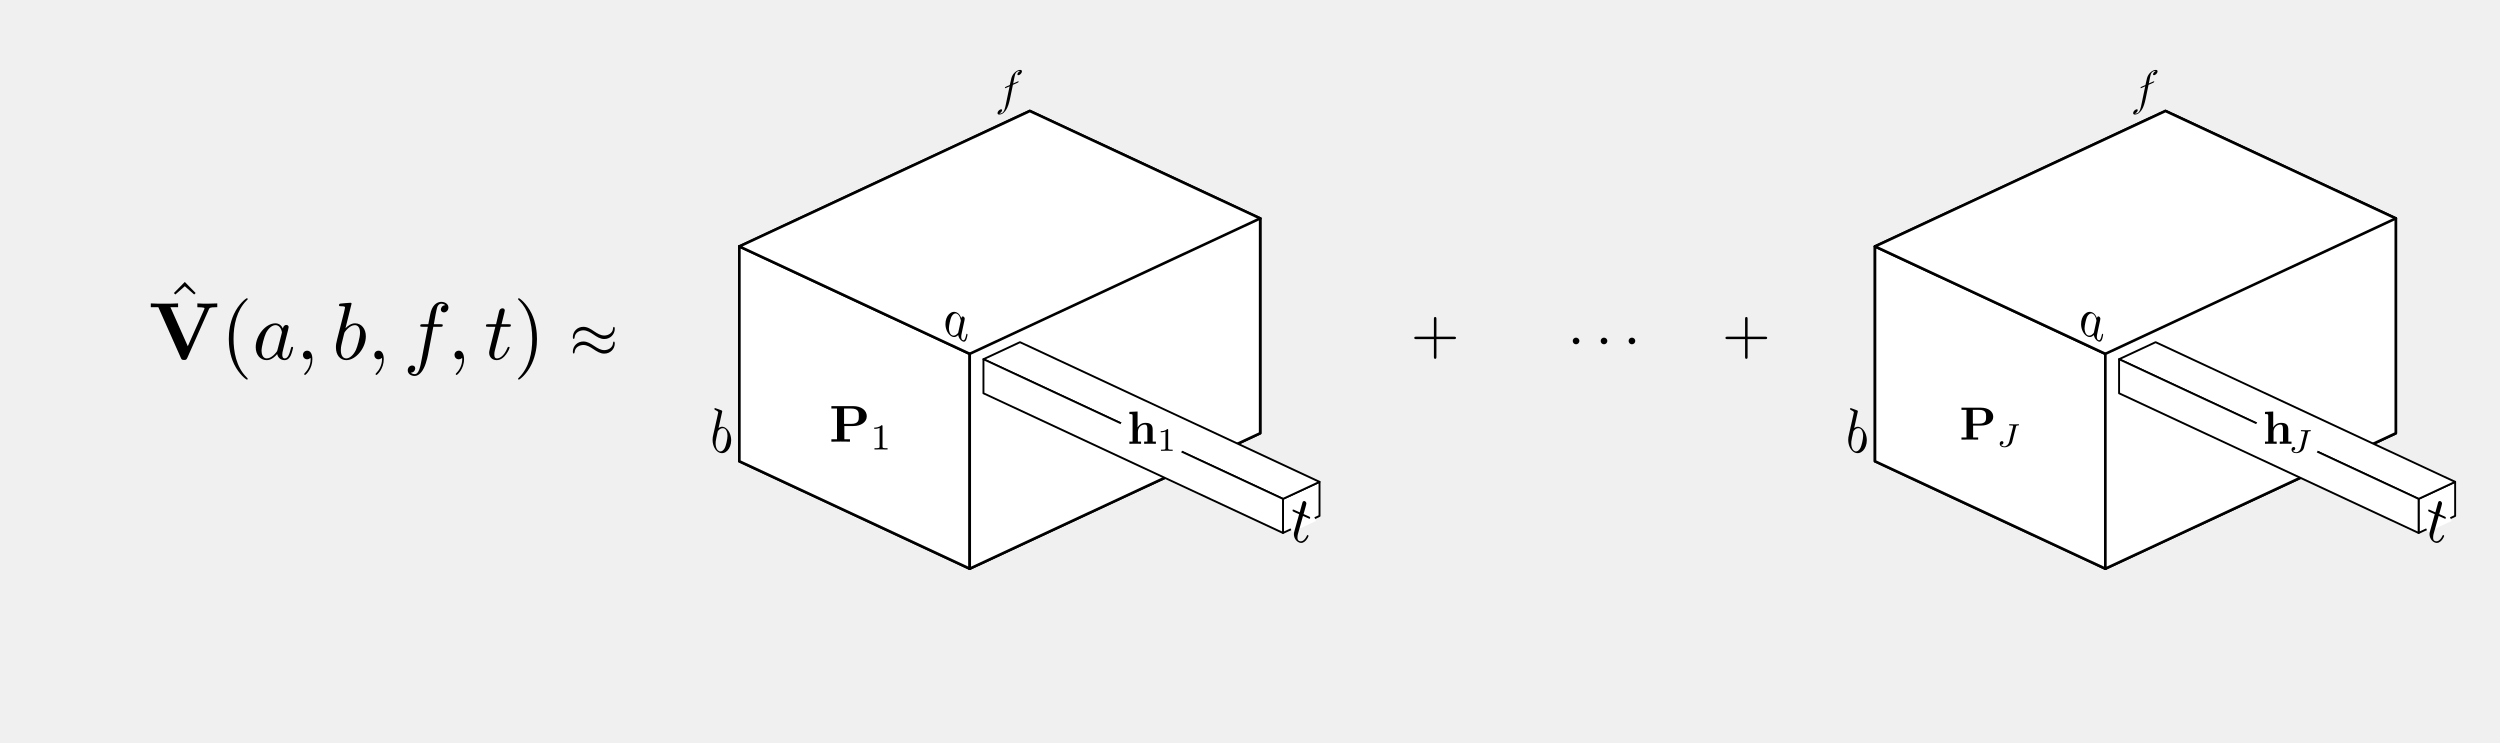
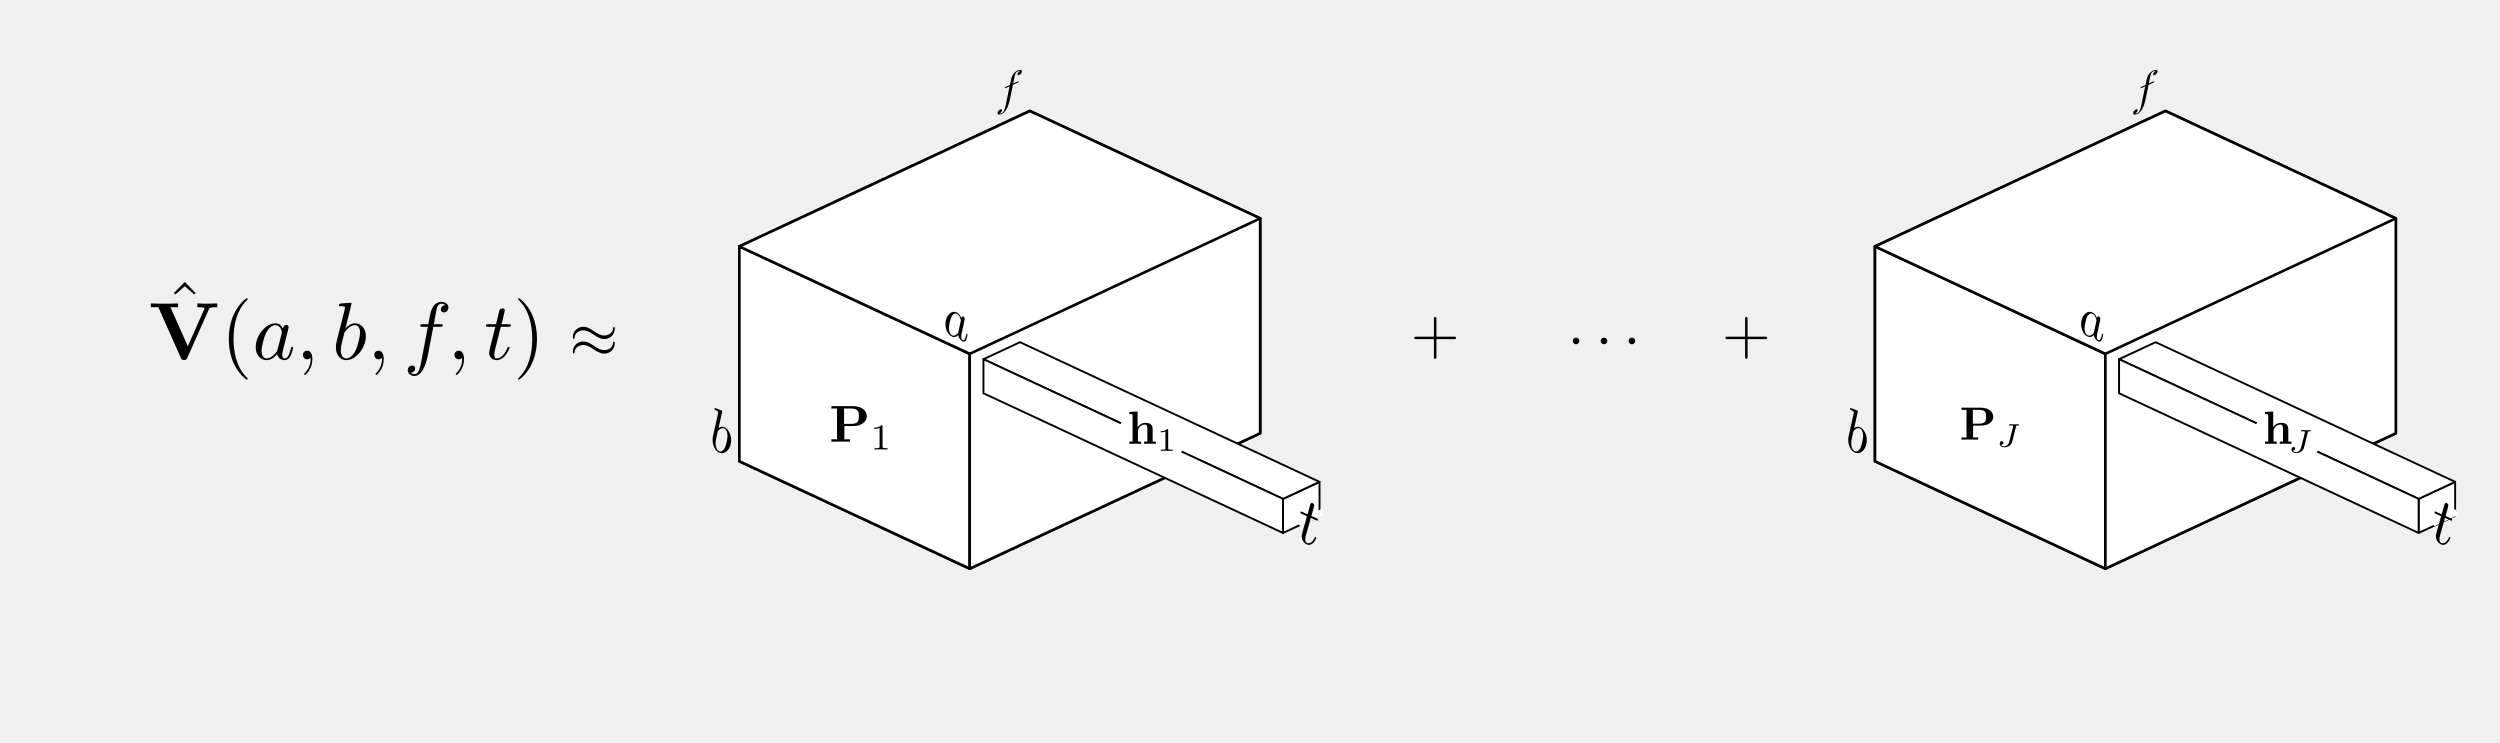
<svg xmlns="http://www.w3.org/2000/svg" width="100%" height="100%" viewBox="0 0 1280 380" version="1.1" xml:space="preserve" style="fill-rule:evenodd;clip-rule:evenodd;stroke-linejoin:round;stroke-miterlimit:1.414;">
  <path d="M518.609,43.441l2.172,-0.967c0.479,-0.213 0.733,-0.326 0.73,-0.737c-0.002,-0.228 -0.256,-0.115 -0.679,0.073l-2.087,0.929l0.519,-2.565c0.082,-0.471 0.438,-2.094 0.577,-2.385c0.223,-0.489 0.644,-0.996 1.18,-1.235c0.113,-0.05 0.761,-0.339 1.243,-0.187c-1.099,0.581 -1.348,1.401 -1.345,1.72c0.003,0.457 0.456,0.507 0.936,0.293c0.648,-0.288 1.378,-1.071 1.373,-1.847c-0.007,-0.935 -1.167,-0.899 -2.211,-0.435c-0.846,0.377 -2.451,1.48 -3.169,3.814c-0.167,0.509 -0.221,0.739 -0.823,3.593l-1.749,0.778c-0.48,0.214 -0.762,0.339 -0.759,0.727c0.002,0.251 0.228,0.15 0.707,-0.063l1.692,-0.753l-1.859,8.906c-0.437,2.186 -0.847,4.245 -2.144,4.822c-0.113,0.05 -0.733,0.327 -1.216,0.152c1.156,-0.56 1.377,-1.391 1.374,-1.71c-0.003,-0.456 -0.456,-0.506 -0.935,-0.293c-0.677,0.301 -1.408,1.061 -1.402,1.837c0.007,0.935 1.139,0.912 2.182,0.448c1.382,-0.615 2.389,-2.276 2.834,-3.253c0.781,-1.629 1.355,-4.356 1.382,-4.529l1.477,-7.133" style="fill:#000;fill-rule:nonzero;" />
  <path d="M1100.05,43.441l2.172,-0.967c0.48,-0.213 0.733,-0.326 0.73,-0.737c-0.001,-0.228 -0.255,-0.115 -0.678,0.073l-2.087,0.929l0.519,-2.565c0.081,-0.471 0.437,-2.094 0.577,-2.385c0.223,-0.489 0.643,-0.996 1.179,-1.235c0.113,-0.05 0.762,-0.339 1.244,-0.187c-1.099,0.581 -1.348,1.401 -1.346,1.72c0.003,0.457 0.456,0.507 0.936,0.293c0.649,-0.288 1.379,-1.071 1.373,-1.847c-0.007,-0.935 -1.167,-0.899 -2.21,-0.435c-0.846,0.377 -2.451,1.48 -3.17,3.814c-0.166,0.509 -0.221,0.739 -0.823,3.593l-1.749,0.778c-0.479,0.214 -0.761,0.339 -0.758,0.727c0.002,0.251 0.227,0.15 0.707,-0.063l1.692,-0.753l-1.86,8.906c-0.437,2.186 -0.846,4.245 -2.144,4.822c-0.112,0.05 -0.733,0.327 -1.215,0.152c1.156,-0.56 1.376,-1.391 1.374,-1.71c-0.003,-0.456 -0.456,-0.506 -0.936,-0.293c-0.677,0.301 -1.407,1.061 -1.401,1.837c0.006,0.935 1.138,0.912 2.182,0.448c1.382,-0.615 2.388,-2.276 2.834,-3.253c0.78,-1.629 1.355,-4.356 1.382,-4.529l1.476,-7.133" style="fill:#000;fill-rule:nonzero;" />
  <g id="rescal_factor_R">
    <path id="path6260" d="M378.549,126.171l0,109.996l117.943,54.998l0,-109.996l-117.943,-54.998Z" style="fill:#fff;fill-rule:nonzero;stroke-width:1.35px;stroke:#000;" />
    <path id="path6262" d="M378.549,126.171l148.711,-69.345l117.944,54.998l-56.408,112.387l-210.247,-98.04Z" style="fill:#fff;fill-rule:nonzero;stroke-width:1.35px;stroke:#000;" />
    <path id="path6264" d="M496.492,291.165l148.712,-69.345l0,-109.996l-148.712,69.345l0,109.996Z" style="fill:#fff;fill-rule:nonzero;stroke-width:1.35px;stroke:#000;" />
  </g>
  <g id="rescal_factor_R1">
    <path id="path62601" d="M959.995,126.171l0,109.996l117.943,54.998l0,-109.996l-117.943,-54.998Z" style="fill:#fff;fill-rule:nonzero;stroke-width:1.35px;stroke:#000;" />
    <path id="path62621" d="M959.995,126.171l148.711,-69.345l117.943,54.998l-56.408,112.387l-210.246,-98.04Z" style="fill:#fff;fill-rule:nonzero;stroke-width:1.35px;stroke:#000;" />
    <path id="path62641" d="M1077.94,291.165l148.711,-69.345l0,-109.996l-148.711,69.345l0,109.996Z" style="fill:#fff;fill-rule:nonzero;stroke-width:1.35px;stroke:#000;" />
  </g>
  <g id="rescal_factor_R2">
    <path id="path62602" d="M378.549,126.171l0,109.996l117.943,54.998l0,-109.996l-117.943,-54.998Z" style="fill:#fff;fill-rule:nonzero;stroke-width:1.35px;stroke:#000;" />
    <path id="path62622" d="M378.549,126.171l148.711,-69.345l117.944,54.998l-56.408,112.387l-210.247,-98.04Z" style="fill:#fff;fill-rule:nonzero;stroke-width:1.35px;stroke:#000;" />
    <path id="path62642" d="M496.492,291.165l148.712,-69.345l0,-109.996l-148.712,69.345l0,109.996Z" style="fill:#fff;fill-rule:nonzero;stroke-width:1.35px;stroke:#000;" />
  </g>
  <g id="rescal_factor_R3">
    <path id="path62603" d="M959.995,126.171l0,109.996l117.943,54.998l0,-109.996l-117.943,-54.998Z" style="fill:#fff;fill-rule:nonzero;stroke-width:1.35px;stroke:#000;" />
    <path id="path62623" d="M959.995,126.171l148.711,-69.345l117.943,54.998l-56.408,112.387l-210.246,-98.04Z" style="fill:#fff;fill-rule:nonzero;stroke-width:1.35px;stroke:#000;" />
    <path id="path62643" d="M1077.94,291.165l148.711,-69.345l0,-109.996l-148.711,69.345l0,109.996Z" style="fill:#fff;fill-rule:nonzero;stroke-width:1.35px;stroke:#000;" />
  </g>
  <path d="M735.452,173.641l8.985,0c0.431,0 1.042,0 1.042,-0.647c0,-0.611 -0.611,-0.611 -1.042,-0.611l-8.985,0l0,-9.021c0,-0.467 0,-1.078 -0.647,-1.078c-0.647,0 -0.647,0.611 -0.647,1.078l0,9.021l-9.02,0c-0.432,0 -1.043,0 -1.043,0.611c0,0.647 0.611,0.647 1.043,0.647l9.02,0l0,9.02c0,0.467 0,1.078 0.647,1.078c0.647,0 0.647,-0.611 0.647,-1.078l0,-9.02" style="fill:#000;fill-rule:nonzero;" />
  <path d="M894.775,173.641l8.985,0c0.431,0 1.042,0 1.042,-0.647c0,-0.611 -0.611,-0.611 -1.042,-0.611l-8.985,0l0,-9.021c0,-0.467 0,-1.078 -0.647,-1.078c-0.647,0 -0.647,0.611 -0.647,1.078l0,9.021l-9.02,0c-0.432,0 -1.043,0 -1.043,0.611c0,0.647 0.611,0.647 1.043,0.647l9.02,0l0,9.02c0,0.467 0,1.078 0.647,1.078c0.647,0 0.647,-0.611 0.647,-1.078l0,-9.02" style="fill:#000;fill-rule:nonzero;" />
  <path d="M314.758,168.336c0,-0.683 -0.216,-0.97 -0.431,-0.97c-0.144,0 -0.431,0.144 -0.467,0.862c-0.144,2.229 -2.372,3.558 -4.457,3.558c-1.869,0 -3.486,-1.006 -5.175,-2.12c-1.725,-1.186 -3.45,-2.336 -5.571,-2.336c-2.983,0 -5.355,2.3 -5.355,5.247c0,0.719 0.252,0.97 0.468,0.97c0.287,0 0.431,-0.611 0.431,-0.754c0.179,-2.696 2.803,-3.666 4.456,-3.666c1.869,0 3.486,1.006 5.176,2.12c1.725,1.186 3.45,2.336 5.57,2.336c2.983,0 5.355,-2.3 5.355,-5.247ZM314.758,175.848c0,-0.935 -0.395,-0.971 -0.431,-0.971c-0.144,0 -0.431,0.144 -0.467,0.863c-0.144,2.228 -2.372,3.522 -4.457,3.522c-1.869,0 -3.486,-1.007 -5.175,-2.121c-1.725,-1.15 -3.45,-2.3 -5.571,-2.3c-2.983,0 -5.355,2.264 -5.355,5.247c0,0.683 0.252,0.935 0.468,0.935c0.287,0 0.431,-0.611 0.431,-0.719c0.179,-2.695 2.803,-3.666 4.456,-3.666c1.869,0 3.486,1.006 5.176,2.121c1.725,1.15 3.45,2.3 5.57,2.3c3.055,0 5.355,-2.372 5.355,-5.211" style="fill:#000;fill-rule:nonzero;" />
  <path d="M808.656,174.555c0,-0.899 -0.791,-1.689 -1.725,-1.689c-0.935,0 -1.689,0.79 -1.689,1.689c0,0.934 0.754,1.725 1.689,1.725c0.934,0 1.725,-0.791 1.725,-1.725" style="fill:#000;fill-rule:nonzero;" />
  <path d="M822.96,174.555c0,-0.899 -0.791,-1.689 -1.725,-1.689c-0.935,0 -1.689,0.79 -1.689,1.689c0,0.934 0.754,1.725 1.689,1.725c0.934,0 1.725,-0.791 1.725,-1.725" style="fill:#000;fill-rule:nonzero;" />
  <path d="M837.264,174.555c0,-0.899 -0.791,-1.689 -1.726,-1.689c-0.934,0 -1.689,0.79 -1.689,1.689c0,0.934 0.755,1.725 1.689,1.725c0.935,0 1.726,-0.791 1.726,-1.725" style="fill:#000;fill-rule:nonzero;" />
  <path d="M492.189,162.924c-0.455,-1.304 -1.181,-2.433 -2.283,-2.935c-2.891,-1.316 -5.892,1.673 -5.836,6.054c0.037,2.809 1.439,5.41 3.339,6.275c0.496,0.226 1.734,0.689 3.193,-0.774c0.209,1.359 1.076,2.717 2.26,3.257c0.881,0.401 1.423,-0.017 1.824,-0.799c0.399,-0.882 0.678,-2.584 0.678,-2.651c-0.004,-0.301 -0.225,-0.401 -0.28,-0.426c-0.248,-0.113 -0.273,0.008 -0.351,0.372c-0.388,1.785 -0.806,3.324 -1.825,2.86c-0.661,-0.301 -0.753,-1.108 -0.761,-1.71c-0.008,-0.635 0.044,-0.878 0.302,-2.057c0.259,-1.145 0.283,-1.434 0.516,-2.458l0.828,-3.779c0.154,-0.761 0.153,-0.828 0.152,-0.928c-0.007,-0.535 -0.314,-0.974 -0.727,-1.162c-0.578,-0.264 -0.955,0.23 -1.029,0.861ZM490.691,169.956c-0.103,0.485 -0.102,0.551 -0.481,0.878c-1.053,1.149 -2.066,1.154 -2.754,0.84c-1.24,-0.564 -1.591,-2.353 -1.606,-3.524c-0.019,-1.472 0.732,-4.82 1.265,-5.941c0.748,-1.421 1.836,-2.023 2.827,-1.572c1.597,0.728 1.987,3.365 1.989,3.533c0.002,0.167 -0.05,0.342 -0.076,0.464l-1.164,5.322" style="fill:#000;fill-rule:nonzero;" />
  <path d="M1073.63,162.924c-0.454,-1.304 -1.181,-2.433 -2.282,-2.935c-2.892,-1.316 -5.892,1.673 -5.836,6.054c0.036,2.809 1.438,5.41 3.339,6.275c0.495,0.226 1.733,0.689 3.193,-0.774c0.209,1.359 1.075,2.717 2.259,3.257c0.881,0.401 1.424,-0.017 1.824,-0.799c0.4,-0.882 0.679,-2.584 0.678,-2.651c-0.004,-0.301 -0.224,-0.401 -0.279,-0.426c-0.248,-0.113 -0.274,0.008 -0.351,0.372c-0.388,1.785 -0.806,3.324 -1.825,2.86c-0.661,-0.301 -0.754,-1.108 -0.761,-1.71c-0.009,-0.635 0.043,-0.878 0.302,-2.057c0.259,-1.145 0.282,-1.434 0.516,-2.458l0.827,-3.779c0.155,-0.761 0.154,-0.828 0.152,-0.928c-0.006,-0.535 -0.313,-0.974 -0.726,-1.162c-0.579,-0.264 -0.956,0.23 -1.03,0.861ZM1072.14,169.956c-0.103,0.485 -0.103,0.551 -0.482,0.878c-1.053,1.149 -2.066,1.154 -2.754,0.84c-1.239,-0.564 -1.591,-2.353 -1.606,-3.524c-0.019,-1.472 0.732,-4.82 1.265,-5.941c0.749,-1.421 1.836,-2.023 2.827,-1.572c1.598,0.728 1.987,3.365 1.99,3.533c0.002,0.167 -0.051,0.342 -0.077,0.464l-1.163,5.322" style="fill:#000;fill-rule:nonzero;" />
  <path d="M369.776,210.643c0,-0.035 -0.001,-0.351 -0.318,-0.499c-0.606,-0.282 -2.48,-0.909 -3.173,-1.161c-0.202,-0.059 -0.49,-0.158 -0.489,0.404c0.001,0.351 0.231,0.459 0.635,0.647c1.241,0.577 1.299,0.85 1.299,1.166c0.001,0.211 -0.228,1.157 -0.371,1.757l-2.088,9.277c-0.315,1.433 -0.43,1.871 -0.428,2.995c0.005,2.986 1.393,5.563 3.297,6.449c3.058,1.424 6.223,-1.771 6.216,-6.302c-0.005,-2.881 -1.394,-5.668 -3.442,-6.622c-1.183,-0.55 -2.249,-0.169 -3.026,0.452l1.888,-8.563ZM367.373,221.388c0.143,-0.635 0.143,-0.67 0.373,-0.914c1.266,-1.447 2.448,-1.388 3.112,-1.079c0.923,0.43 1.617,1.7 1.62,3.703c0.003,1.861 -0.827,5.09 -1.287,6.069c-0.861,1.705 -2.042,2.279 -3.052,1.809c-0.865,-0.403 -1.732,-1.649 -1.736,-3.968c-0.001,-0.597 -0.002,-1.194 0.398,-2.973l0.572,-2.647" style="fill:#000;fill-rule:nonzero;" />
  <path d="M951.221,210.643c0,-0.035 0,-0.351 -0.317,-0.499c-0.606,-0.282 -2.481,-0.909 -3.173,-1.161c-0.202,-0.059 -0.49,-0.158 -0.489,0.404c0,0.351 0.231,0.459 0.635,0.647c1.24,0.577 1.298,0.85 1.299,1.166c0,0.211 -0.229,1.157 -0.372,1.757l-2.088,9.277c-0.315,1.433 -0.429,1.871 -0.427,2.995c0.005,2.986 1.393,5.563 3.297,6.449c3.058,1.424 6.223,-1.771 6.215,-6.302c-0.005,-2.881 -1.393,-5.668 -3.441,-6.622c-1.183,-0.55 -2.249,-0.169 -3.026,0.452l1.887,-8.563ZM948.819,221.388c0.143,-0.635 0.143,-0.67 0.373,-0.914c1.266,-1.447 2.448,-1.388 3.111,-1.079c0.923,0.43 1.617,1.7 1.621,3.703c0.003,1.861 -0.828,5.09 -1.287,6.069c-0.862,1.705 -2.043,2.279 -3.052,1.809c-0.866,-0.403 -1.733,-1.649 -1.737,-3.968c-0.001,-0.597 -0.002,-1.194 0.399,-2.973l0.572,-2.647" style="fill:#000;fill-rule:nonzero;" />
  <rect x="521.535" y="191.567" width="35.601" height="37.404" style="fill:#fff;" />
  <rect x="1102.98" y="191.567" width="35.601" height="37.404" style="fill:#fff;" />
  <g>
    <path d="M94.62,144.356l-5.586,5.68l0.744,0.745l4.842,-4.237l4.795,4.237l0.745,-0.745l-5.54,-5.68" style="fill:#000;fill-rule:nonzero;" />
    <path d="M107.004,158.23c0.233,-0.513 0.419,-0.932 3.445,-0.932l0.791,0l0,-1.955c-1.583,0.047 -3.584,0.14 -4.702,0.14c-1.676,0 -3.864,0 -5.493,-0.14l0,1.955c0.372,0 3.678,0 3.678,0.513c0,0.186 -0.093,0.372 -0.14,0.512l-8.427,18.948l-8.892,-19.973l3.911,0l0,-1.955c-1.583,0.14 -5.587,0.14 -7.356,0.14c-1.629,0 -5.121,0 -6.61,-0.14l0,1.955l3.864,0l11.499,25.885c0.326,0.791 0.512,1.117 1.676,1.117c0.651,0 1.21,0 1.629,-1.024l11.127,-25.046" style="fill:#000;fill-rule:nonzero;" />
    <path d="M126.836,193.984c0,-0.14 0,-0.233 -0.698,-0.931c-5.214,-5.261 -6.564,-13.129 -6.564,-19.507c0,-7.262 1.582,-14.525 6.704,-19.739c0.558,-0.466 0.558,-0.559 0.558,-0.699c0,-0.279 -0.186,-0.418 -0.419,-0.418c-0.419,0 -4.19,2.839 -6.657,8.147c-2.095,4.562 -2.607,9.218 -2.607,12.709c0,3.259 0.465,8.287 2.747,12.989c2.513,5.121 6.098,7.821 6.517,7.821c0.233,0 0.419,-0.093 0.419,-0.372" style="fill:#000;fill-rule:nonzero;" />
    <path d="M144.853,168.192c-0.745,-1.536 -1.955,-2.653 -3.864,-2.653c-4.888,0 -10.056,6.145 -10.056,12.197c0,3.911 2.328,6.657 5.587,6.657c0.791,0 2.886,-0.139 5.4,-3.119c0.326,1.769 1.769,3.119 3.771,3.119c1.49,0 2.421,-0.931 3.119,-2.281c0.698,-1.489 1.257,-4.05 1.257,-4.097c0,-0.419 -0.419,-0.419 -0.512,-0.419c-0.419,0 -0.466,0.14 -0.605,0.745c-0.699,2.7 -1.443,5.168 -3.166,5.168c-1.117,0 -1.257,-1.117 -1.257,-1.909c0,-0.931 0.093,-1.257 0.559,-3.119c0.465,-1.723 0.558,-2.142 0.931,-3.724l1.49,-5.866c0.279,-1.164 0.279,-1.211 0.279,-1.397c0,-0.698 -0.512,-1.117 -1.21,-1.117c-0.978,0 -1.63,0.931 -1.723,1.815ZM142.106,178.993c-0.186,0.745 -0.186,0.838 -0.791,1.536c-1.862,2.282 -3.585,2.98 -4.749,2.98c-2.048,0 -2.653,-2.281 -2.653,-3.911c0,-2.095 1.35,-7.216 2.281,-9.125c1.303,-2.467 3.165,-4.003 4.841,-4.003c2.701,0 3.306,3.398 3.306,3.631c0,0.279 -0.093,0.512 -0.14,0.745l-2.095,8.147" style="fill:#000;fill-rule:nonzero;" />
    <path d="M159.937,183.928c0,-2.747 -1.024,-4.376 -2.654,-4.376c-1.35,0 -2.188,1.024 -2.188,2.188c0,1.117 0.838,2.234 2.188,2.234c0.512,0 1.024,-0.186 1.443,-0.558c0.14,-0.093 0.187,-0.14 0.233,-0.14c0.047,0 0.093,0.047 0.093,0.652c0,3.073 -1.49,5.587 -2.84,6.937c-0.465,0.465 -0.465,0.558 -0.465,0.698c0,0.279 0.186,0.419 0.419,0.419c0.465,0 3.771,-3.212 3.771,-8.054" style="fill:#000;fill-rule:nonzero;" />
    <path d="M180.002,155.483c0,-0.047 0,-0.466 -0.559,-0.466c-0.977,0 -4.003,0.326 -5.074,0.419c-0.326,0.047 -0.792,0.093 -0.792,0.838c0,0.512 0.373,0.512 0.978,0.512c2.002,0 2.095,0.28 2.095,0.699c0,0.279 -0.372,1.722 -0.559,2.607l-3.445,13.547c-0.512,2.095 -0.651,2.794 -0.651,4.237c0,3.957 2.188,6.517 5.307,6.517c4.888,0 10.009,-6.191 10.009,-12.197c0,-3.771 -2.188,-6.657 -5.54,-6.657c-1.909,0 -3.631,1.21 -4.888,2.514l3.119,-12.57ZM176.091,171.265c0.233,-0.931 0.233,-1.024 0.606,-1.49c2.048,-2.7 3.91,-3.305 4.981,-3.305c1.536,0 2.654,1.21 2.654,3.91c0,2.468 -1.397,7.263 -2.142,8.846c-1.35,2.793 -3.305,4.283 -4.888,4.283c-1.443,0 -2.793,-1.117 -2.793,-4.237c0,-0.791 0,-1.582 0.651,-4.19l0.931,-3.817" style="fill:#000;fill-rule:nonzero;" />
    <path d="M196.483,183.928c0,-2.747 -1.025,-4.376 -2.654,-4.376c-1.397,0 -2.188,1.024 -2.188,2.188c0,1.117 0.791,2.234 2.188,2.234c0.512,0 1.024,-0.186 1.443,-0.558c0.14,-0.093 0.186,-0.14 0.232,-0.14c0.047,0 0.093,0.047 0.093,0.652c0,3.073 -1.489,5.587 -2.839,6.937c-0.466,0.465 -0.466,0.558 -0.466,0.698c0,0.279 0.187,0.419 0.419,0.419c0.466,0 3.772,-3.212 3.772,-8.054" style="fill:#000;fill-rule:nonzero;" />
    <path d="M221.855,167.308l3.584,0c0.839,0 1.257,0 1.257,-0.838c0,-0.466 -0.418,-0.466 -1.116,-0.466l-3.446,0l0.838,-4.748c0.186,-0.885 0.745,-3.864 1.025,-4.33c0.372,-0.791 1.07,-1.443 1.955,-1.443c0.185,0 1.257,0 2.048,0.745c-1.863,0.186 -2.281,1.629 -2.281,2.281c0,0.931 0.792,1.443 1.583,1.443c1.07,0 2.281,-0.931 2.281,-2.514c0,-1.909 -1.909,-2.886 -3.631,-2.886c-1.444,0 -4.05,0.791 -5.308,4.888c-0.232,0.885 -0.371,1.304 -1.35,6.564l-2.886,0c-0.792,0 -1.257,0 -1.257,0.792c0,0.512 0.372,0.512 1.164,0.512l2.747,0l-3.119,16.434c-0.745,4.05 -1.444,7.821 -3.632,7.821c-0.139,0 -1.211,0 -2.002,-0.745c1.909,-0.093 2.281,-1.629 2.281,-2.235c0,-0.977 -0.745,-1.443 -1.536,-1.443c-1.07,0 -2.281,0.885 -2.281,2.468c0,1.908 1.816,2.886 3.538,2.886c2.281,0 3.957,-2.467 4.702,-4.05c1.35,-2.607 2.328,-7.635 2.328,-7.961l2.514,-13.175" style="fill:#000;fill-rule:nonzero;" />
    <path d="M237.591,183.928c0,-2.747 -1.072,-4.376 -2.654,-4.376c-1.397,0 -2.235,1.024 -2.235,2.188c0,1.117 0.838,2.234 2.235,2.234c0.466,0 1.025,-0.186 1.443,-0.558c0.139,-0.093 0.139,-0.14 0.186,-0.14c0.046,0 0.094,0.047 0.094,0.652c0,3.073 -1.443,5.587 -2.84,6.937c-0.466,0.465 -0.466,0.558 -0.466,0.698c0,0.279 0.232,0.419 0.419,0.419c0.465,0 3.818,-3.212 3.818,-8.054" style="fill:#000;fill-rule:nonzero;" />
    <path d="M256.399,167.308l3.956,0c0.792,0 1.211,0 1.211,-0.838c0,-0.466 -0.419,-0.466 -1.164,-0.466l-3.63,0c1.489,-5.912 1.675,-6.75 1.675,-7.03c0,-0.698 -0.466,-1.117 -1.21,-1.117c-0.093,0 -1.304,0.047 -1.676,1.49l-1.583,6.657l-3.958,0c-0.838,0 -1.21,0 -1.21,0.792c0,0.512 0.326,0.512 1.164,0.512l3.631,0c-2.979,11.825 -3.165,12.523 -3.165,13.268c0,2.235 1.582,3.817 3.863,3.817c4.237,0 6.611,-6.052 6.611,-6.378c0,-0.419 -0.325,-0.419 -0.512,-0.419c-0.372,0 -0.418,0.094 -0.604,0.559c-1.817,4.33 -4.005,5.354 -5.402,5.354c-0.884,0 -1.302,-0.559 -1.302,-1.909c0,-1.024 0.093,-1.303 0.232,-2.002l3.073,-12.29" style="fill:#000;fill-rule:nonzero;" />
    <path d="M274.928,173.546c0,-3.259 -0.466,-8.287 -2.747,-13.035c-2.514,-5.121 -6.099,-7.821 -6.518,-7.821c-0.233,0 -0.419,0.186 -0.419,0.418c0,0.14 0,0.233 0.792,0.978c4.096,4.097 6.471,10.754 6.471,19.46c0,7.123 -1.536,14.432 -6.704,19.693c-0.559,0.512 -0.559,0.605 -0.559,0.745c0,0.233 0.186,0.372 0.419,0.372c0.419,0 4.144,-2.793 6.611,-8.1c2.141,-4.609 2.654,-9.218 2.654,-12.71" style="fill:#000;fill-rule:nonzero;" />
  </g>
  <g>
    <path id="path3061" d="M656.888,255.431l0,17.442l18.703,-8.721l0,-17.443l-18.703,8.722Z" style="fill:#fff;fill-rule:nonzero;stroke-width:0.98px;stroke:#000;" />
    <path id="path3063" d="M656.888,255.431l-153.363,-71.515l18.703,-8.721l153.363,71.514l-18.703,8.722Z" style="fill:#fff;fill-rule:nonzero;stroke-width:0.98px;stroke:#000;" />
    <path id="path3065" d="M656.888,272.873l-153.363,-71.514l0,-17.443l153.363,71.515l0,17.442Z" style="fill:#fff;fill-rule:nonzero;stroke-width:0.98px;stroke:#000;" />
  </g>
  <g>
    <path id="path30611" d="M1238.33,255.431l0,17.442l18.703,-8.721l0,-17.443l-18.703,8.722Z" style="fill:#fff;fill-rule:nonzero;stroke-width:0.98px;stroke:#000;" />
    <path id="path30631" d="M1238.33,255.431l-153.363,-71.515l18.703,-8.721l153.363,71.514l-18.703,8.722Z" style="fill:#fff;fill-rule:nonzero;stroke-width:0.98px;stroke:#000;" />
    <path id="path30651" d="M1238.33,272.873l-153.363,-71.514l0,-17.443l153.363,71.515l0,17.442Z" style="fill:#fff;fill-rule:nonzero;stroke-width:0.98px;stroke:#000;" />
  </g>
  <g>
    <path d="M432.309,218.13l4.686,0c3.707,0 6.791,-1.928 6.791,-5.012c0,-2.936 -2.639,-5.19 -7.058,-5.19l-11.062,0l0,1.246l2.877,0l0,15.718l-2.877,0l0,1.245c1.008,-0.059 3.618,-0.059 4.745,-0.059c1.157,0 3.766,0 4.775,0.059l0,-1.245l-2.877,0l0,-6.762ZM435.719,217.033l-3.558,0l0,-7.859l3.558,0c4.004,0 4.004,2.016 4.004,3.944c0,1.868 0,3.915 -4.004,3.915" style="fill:#000;fill-rule:nonzero;" />
    <path d="M451.852,218.249c0,-0.505 -0.059,-0.534 -0.563,-0.534c-1.216,1.186 -2.906,1.216 -3.677,1.216l0,0.652c0.444,0 1.69,0 2.728,-0.504l0,9.549c0,0.623 0,0.86 -1.898,0.86l-0.712,0l0,0.653c0.356,0 2.64,-0.06 3.351,-0.06c0.564,0 2.936,0.06 3.352,0.06l0,-0.653l-0.712,0c-1.869,0 -1.869,-0.237 -1.869,-0.86l0,-10.379" style="fill:#000;fill-rule:nonzero;" />
  </g>
  <path d="M609.272,223.049l-30.303,-15.903l-9.913,18.889l30.303,15.903l9.913,-18.889Z" style="fill:#fff;" />
  <path d="M1190.72,223.049l-30.303,-15.903l-9.913,18.889l30.303,15.903l9.913,-18.889Z" style="fill:#fff;" />
-   <path d="M673.828,266.699l-1.4,-2.98l-12.189,5.727l1.4,2.979l12.189,-5.726Z" style="fill:#fff;" />
-   <path d="M1255.27,266.699l-1.4,-2.98l-12.188,5.727l1.4,2.979l12.188,-5.726Z" style="fill:#fff;" />
+   <path d="M677.828,263.699l-1.4,-2.98l-12.189,5.727l1.4,2.979l12.189,-5.726Z" style="fill:#fff;" />
  <g>
    <path d="M579.888,226.111l-1.651,0l0,1.118c0.666,-0.026 2.104,-0.053 3.009,-0.053c0.906,0 2.317,0.027 2.983,0.053l0,-1.118l-1.625,0l0,-4.979c0,-2.61 2.051,-3.755 3.542,-3.755c0.799,0 1.304,0.479 1.304,2.29l0,6.444l-1.65,0l0,1.118c0.692,-0.026 2.103,-0.053 3.008,-0.053c0.932,0 2.344,0.027 3.009,0.053l0,-1.118l-1.651,0l0,-6.178c0,-2.503 -1.278,-3.435 -3.674,-3.435c-2.29,0 -3.488,1.385 -4.048,2.344l0,-8.148l-4.207,0.186l0,1.118c1.465,0 1.651,0 1.651,0.932l0,13.181" style="fill:#000;fill-rule:nonzero;" />
    <path d="M598.101,220.146c0,-0.452 -0.053,-0.479 -0.505,-0.479c-1.092,1.065 -2.61,1.092 -3.302,1.092l0,0.586c0.399,0 1.517,0 2.423,-0.453l0,8.574c0,0.559 0,0.772 -1.678,0.772l-0.639,0l0,0.586c0.32,0 2.37,-0.053 3.009,-0.053c0.506,0 2.636,0.053 3.009,0.053l0,-0.586l-0.639,0c-1.678,0 -1.678,-0.213 -1.678,-0.772l0,-9.32" style="fill:#000;fill-rule:nonzero;" />
  </g>
  <g>
    <path d="M1161.33,226.111l-1.651,0l0,1.118c0.666,-0.026 2.103,-0.053 3.009,-0.053c0.905,0 2.316,0.027 2.982,0.053l0,-1.118l-1.624,0l0,-4.979c0,-2.61 2.05,-3.755 3.541,-3.755c0.799,0 1.305,0.479 1.305,2.29l0,6.444l-1.651,0l0,1.118c0.692,-0.026 2.104,-0.053 3.009,-0.053c0.932,0 2.343,0.027 3.009,0.053l0,-1.118l-1.651,0l0,-6.178c0,-2.503 -1.278,-3.435 -3.675,-3.435c-2.29,0 -3.488,1.385 -4.047,2.344l0,-8.148l-4.207,0.186l0,1.118c1.464,0 1.651,0 1.651,0.932l0,13.181" style="fill:#000;fill-rule:nonzero;" />
  </g>
  <g>
-     <path d="M667.129,264.161l2.791,1.244c0.59,0.263 0.853,0.38 0.882,-0.316c0.016,-0.386 -0.247,-0.503 -0.805,-0.752l-2.561,-1.14c1.252,-4.439 1.412,-5.076 1.422,-5.308c0.024,-0.58 -0.29,-1.074 -0.816,-1.308c-0.065,-0.029 -0.888,-0.356 -1.201,0.763l-1.375,4.975l-2.79,-1.243c-0.558,-0.249 -0.854,-0.38 -0.881,0.277c-0.017,0.424 0.213,0.527 0.804,0.79l2.56,1.141c-2.504,8.878 -2.659,9.399 -2.684,10.017c-0.078,1.893 0.984,3.704 2.593,4.421c2.987,1.331 4.869,-2.985 4.88,-3.255c0.015,-0.348 -0.215,-0.45 -0.347,-0.509c-0.262,-0.117 -0.298,-0.054 -0.445,0.274c-1.428,3.022 -3.006,3.185 -3.991,2.746c-0.624,-0.278 -0.9,-0.873 -0.854,-1.993c0.035,-0.85 0.11,-1.053 0.232,-1.589l2.586,-9.235" style="fill:#000;fill-rule:nonzero;" />
-   </g>
-   <g>
-     <path d="M1248.58,264.161l2.79,1.244c0.591,0.263 0.854,0.38 0.882,-0.316c0.016,-0.386 -0.247,-0.503 -0.805,-0.752l-2.56,-1.14c1.252,-4.439 1.412,-5.076 1.421,-5.308c0.024,-0.58 -0.29,-1.074 -0.815,-1.308c-0.066,-0.029 -0.888,-0.356 -1.202,0.763l-1.374,4.975l-2.791,-1.243c-0.558,-0.249 -0.853,-0.38 -0.88,0.277c-0.018,0.424 0.212,0.527 0.803,0.79l2.561,1.141c-2.504,8.878 -2.66,9.399 -2.685,10.017c-0.078,1.893 0.984,3.704 2.593,4.421c2.987,1.331 4.87,-2.985 4.881,-3.255c0.014,-0.348 -0.216,-0.45 -0.347,-0.509c-0.263,-0.117 -0.299,-0.054 -0.446,0.274c-1.428,3.022 -3.006,3.185 -3.991,2.746c-0.623,-0.278 -0.9,-0.873 -0.854,-1.993c0.035,-0.85 0.11,-1.053 0.233,-1.589l2.586,-9.235" style="fill:#000;fill-rule:nonzero;" />
+     <path d="M671.129,265.161l2.791,1.244c0.59,0.263 0.853,0.38 0.882,-0.316c0.016,-0.386 -0.247,-0.503 -0.805,-0.752l-2.561,-1.14c1.252,-4.439 1.412,-5.076 1.422,-5.308c0.024,-0.58 -0.29,-1.074 -0.816,-1.308c-0.065,-0.029 -0.888,-0.356 -1.201,0.763l-1.375,4.975l-2.79,-1.243c-0.558,-0.249 -0.854,-0.38 -0.881,0.277c-0.017,0.424 0.213,0.527 0.804,0.79l2.56,1.141c-2.504,8.878 -2.659,9.399 -2.684,10.017c-0.078,1.893 0.984,3.704 2.593,4.421c2.987,1.331 4.869,-2.985 4.88,-3.255c0.015,-0.348 -0.215,-0.45 -0.347,-0.509c-0.262,-0.117 -0.298,-0.054 -0.445,0.274c-1.428,3.022 -3.006,3.185 -3.991,2.746c-0.624,-0.278 -0.9,-0.873 -0.854,-1.993c0.035,-0.85 0.11,-1.053 0.232,-1.589l2.586,-9.235" style="fill:#000;fill-rule:nonzero;" />
  </g>
  <path d="M1010.23,217.895l4.234,0c3.301,0 6.071,-1.731 6.071,-4.5c0,-2.636 -2.37,-4.66 -6.311,-4.66l-9.959,0l0,1.118l2.583,0l0,14.113l-2.583,0l0,1.118c0.906,-0.053 3.249,-0.053 4.287,-0.053c1.012,0 3.355,0 4.261,0.053l0,-1.118l-2.583,0l0,-6.071ZM1013.29,216.91l-3.195,0l0,-7.057l3.222,0c3.568,0 3.568,1.811 3.568,3.542c0,1.677 0,3.515 -3.595,3.515" style="fill:#000;fill-rule:nonzero;" />
  <path d="M1032.17,218.507c0.16,-0.585 0.186,-0.692 1.118,-0.692c0.213,0 0.453,0 0.453,-0.346c0,-0.186 -0.16,-0.266 -0.266,-0.266c-0.4,0 -1.412,0.08 -1.811,0.08c-0.346,0 -0.932,-0.027 -1.305,-0.027c-0.426,-0.027 -0.905,-0.053 -1.331,-0.053c-0.107,0 -0.373,0 -0.373,0.372c0,0.24 0.16,0.24 0.666,0.24c0.399,0 0.452,0 0.879,0.027c0.479,0.053 0.532,0.106 0.532,0.319c0,0.107 0,0.133 -0.053,0.373l-1.944,7.695c-0.32,1.278 -1.385,2.317 -2.476,2.317c-0.24,0 -1.305,-0.027 -1.705,-0.852c0.986,0 1.199,-0.799 1.199,-1.092c0,-0.479 -0.4,-0.745 -0.773,-0.745c-0.452,0 -1.118,0.372 -1.118,1.331c0,1.092 1.012,1.837 2.423,1.837c1.651,0 3.515,-1.065 3.941,-2.742l1.944,-7.776" style="fill:#000;fill-rule:nonzero;" />
  <path d="M1181.57,221.507c0.159,-0.585 0.186,-0.692 1.118,-0.692c0.213,0 0.453,0 0.453,-0.346c0,-0.186 -0.16,-0.266 -0.267,-0.266c-0.399,0 -1.411,0.08 -1.81,0.08c-0.346,0 -0.932,-0.027 -1.305,-0.027c-0.426,-0.027 -0.905,-0.053 -1.331,-0.053c-0.107,0 -0.373,0 -0.373,0.372c0,0.24 0.16,0.24 0.666,0.24c0.399,0 0.452,0 0.878,0.027c0.48,0.053 0.533,0.106 0.533,0.319c0,0.107 0,0.133 -0.053,0.373l-1.944,7.695c-0.32,1.278 -1.385,2.317 -2.477,2.317c-0.239,0 -1.304,-0.027 -1.704,-0.852c0.985,0 1.198,-0.799 1.198,-1.092c0,-0.479 -0.399,-0.745 -0.772,-0.745c-0.452,0 -1.118,0.372 -1.118,1.331c0,1.092 1.012,1.837 2.423,1.837c1.651,0 3.515,-1.065 3.941,-2.742l1.944,-7.776" style="fill:#000;fill-rule:nonzero;" />
+   <path d="M1258.53,263.699l-1.4,-2.98l-12.189,5.727l1.4,2.979l12.189,-5.726Z" style="fill:#fff;" />
+   <g>
+     <path d="M1251.83,265.161l2.791,1.244c0.59,0.263 0.853,0.38 0.882,-0.316c0.016,-0.386 -0.247,-0.503 -0.805,-0.752l-2.561,-1.14c1.252,-4.439 1.412,-5.076 1.422,-5.308c0.024,-0.58 -0.29,-1.074 -0.816,-1.308c-0.065,-0.029 -0.888,-0.356 -1.201,0.763l-1.375,4.975l-2.79,-1.243c-0.558,-0.249 -0.854,-0.38 -0.881,0.277c-0.017,0.424 0.213,0.527 0.804,0.79l2.56,1.141c-2.504,8.878 -2.659,9.399 -2.684,10.017c-0.078,1.893 0.984,3.704 2.593,4.421c2.987,1.331 4.869,-2.985 4.88,-3.255c0.015,-0.348 -0.215,-0.45 -0.347,-0.509c-0.262,-0.117 -0.298,-0.054 -0.445,0.274c-1.428,3.022 -3.006,3.185 -3.991,2.746c-0.624,-0.278 -0.9,-0.873 -0.854,-1.993c0.035,-0.85 0.11,-1.053 0.232,-1.589l2.586,-9.235" style="fill:#000;fill-rule:nonzero;" />
+   </g>
</svg>
